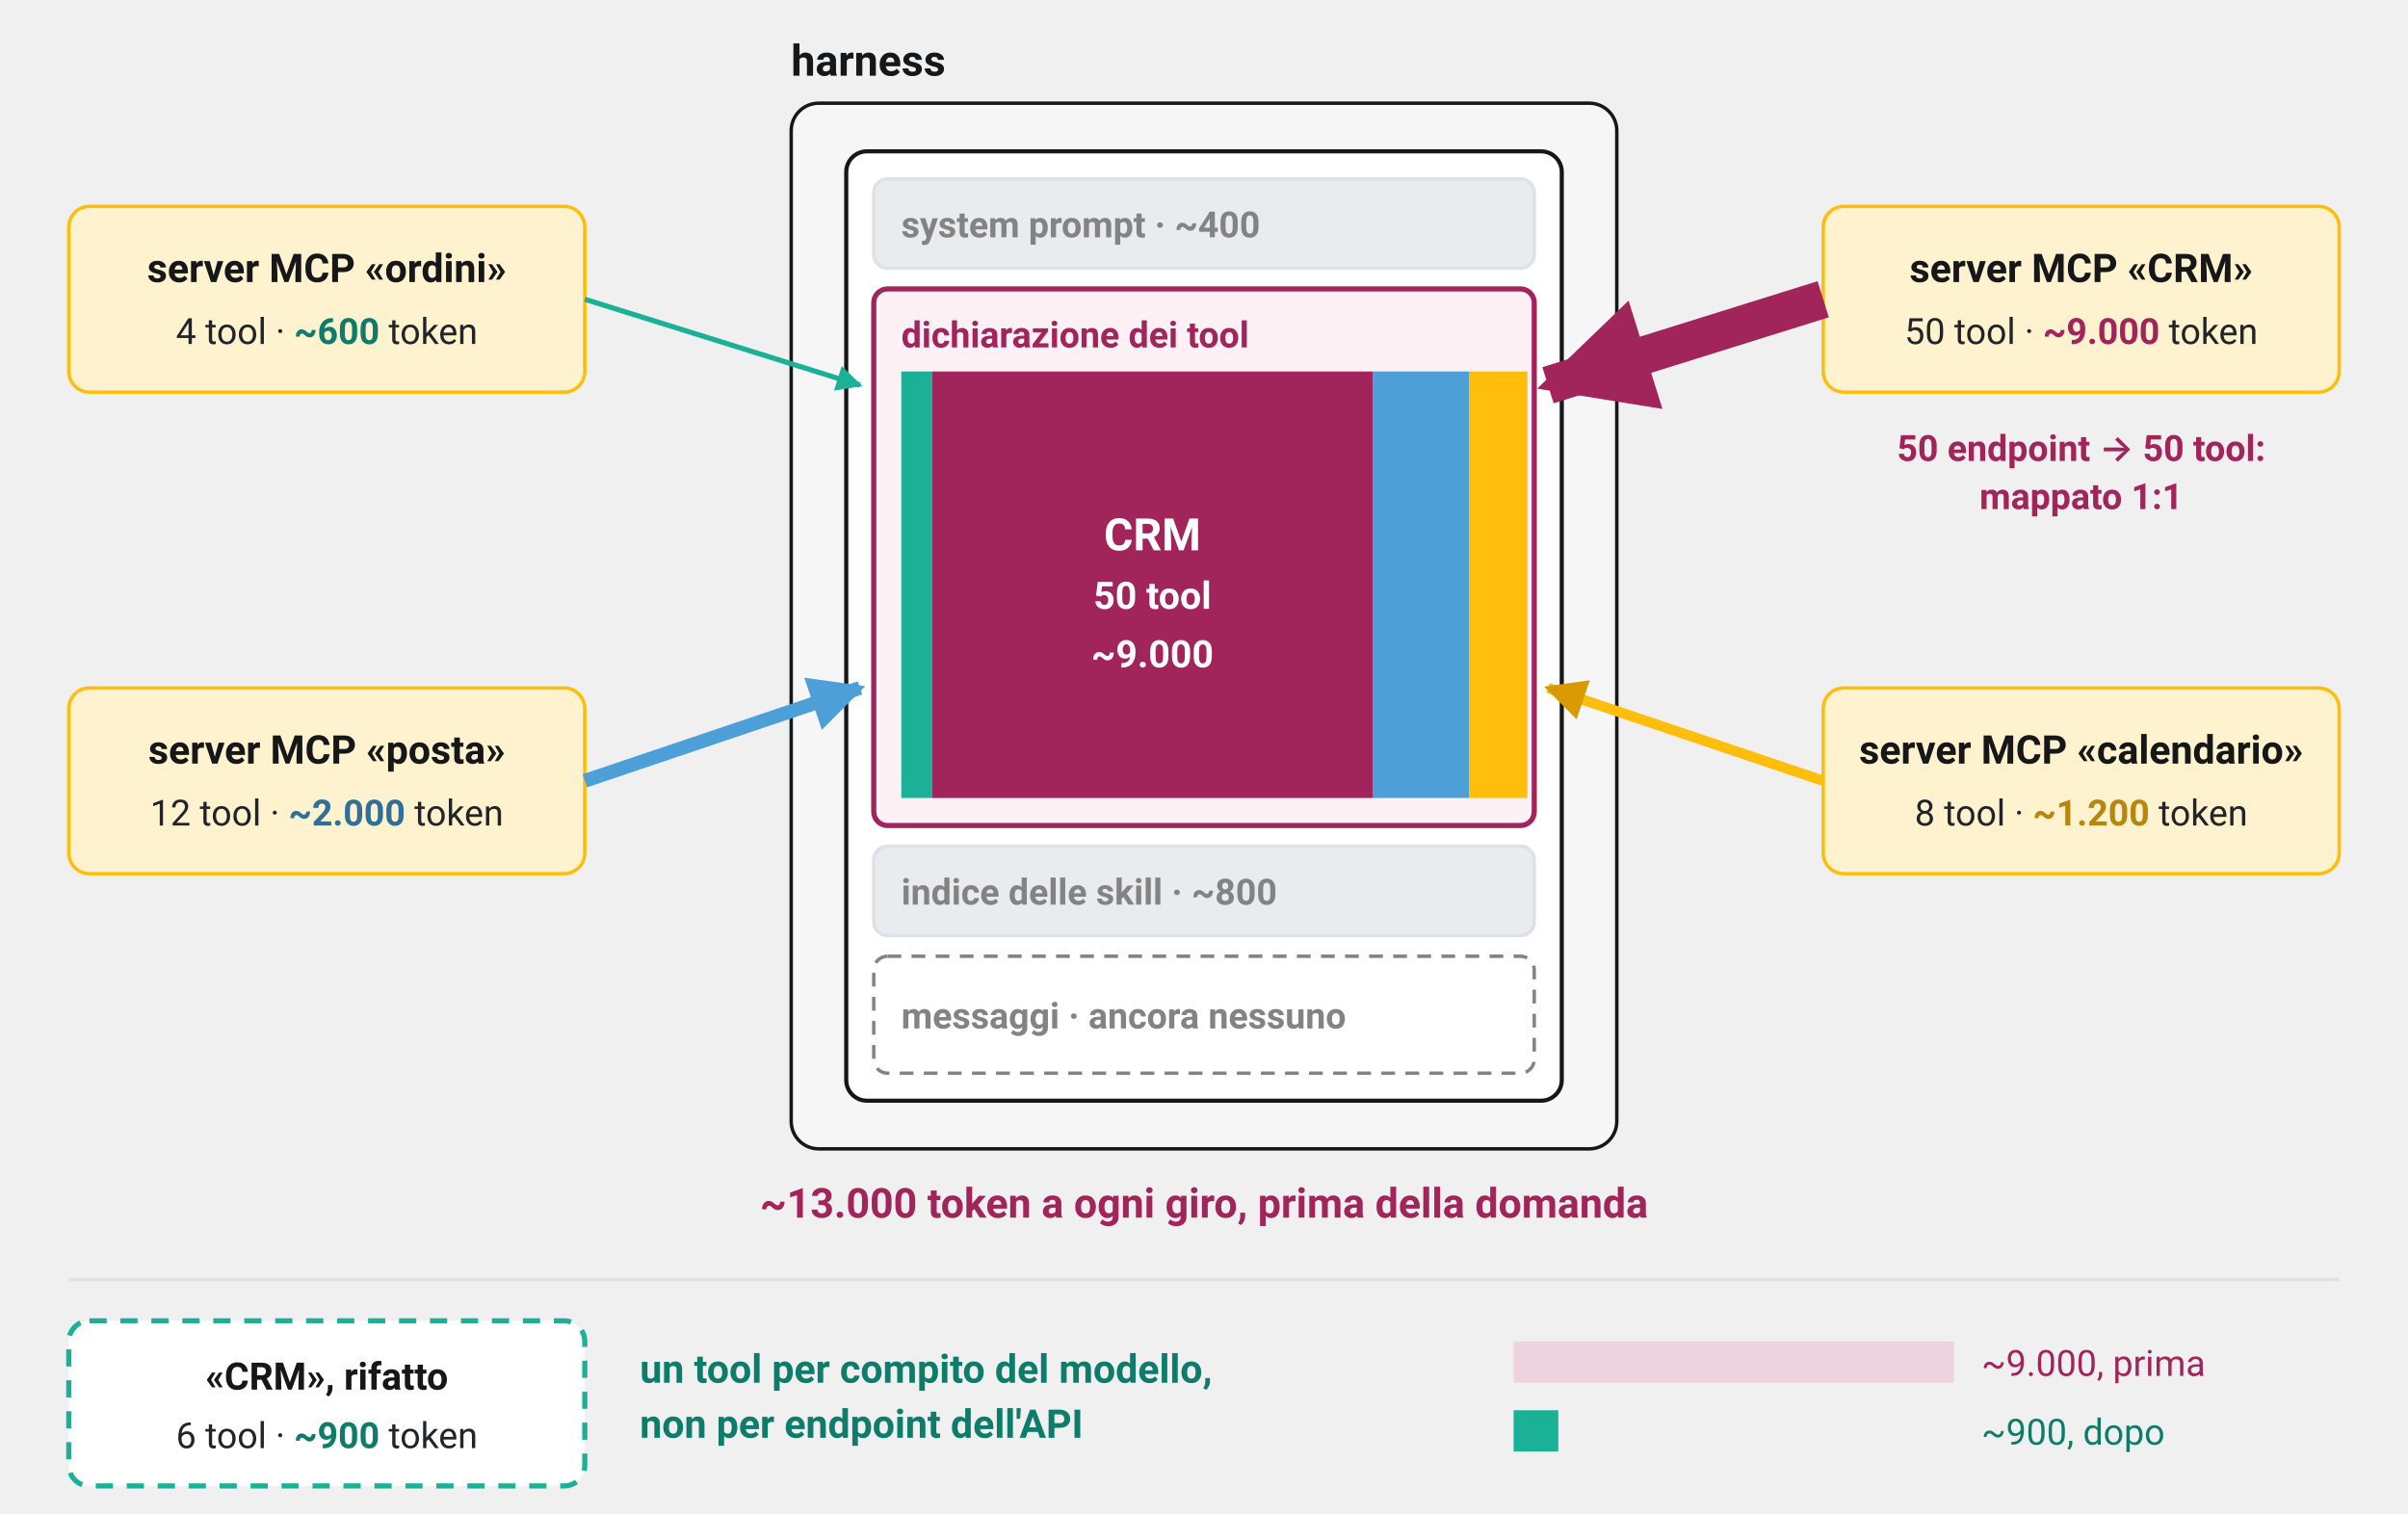
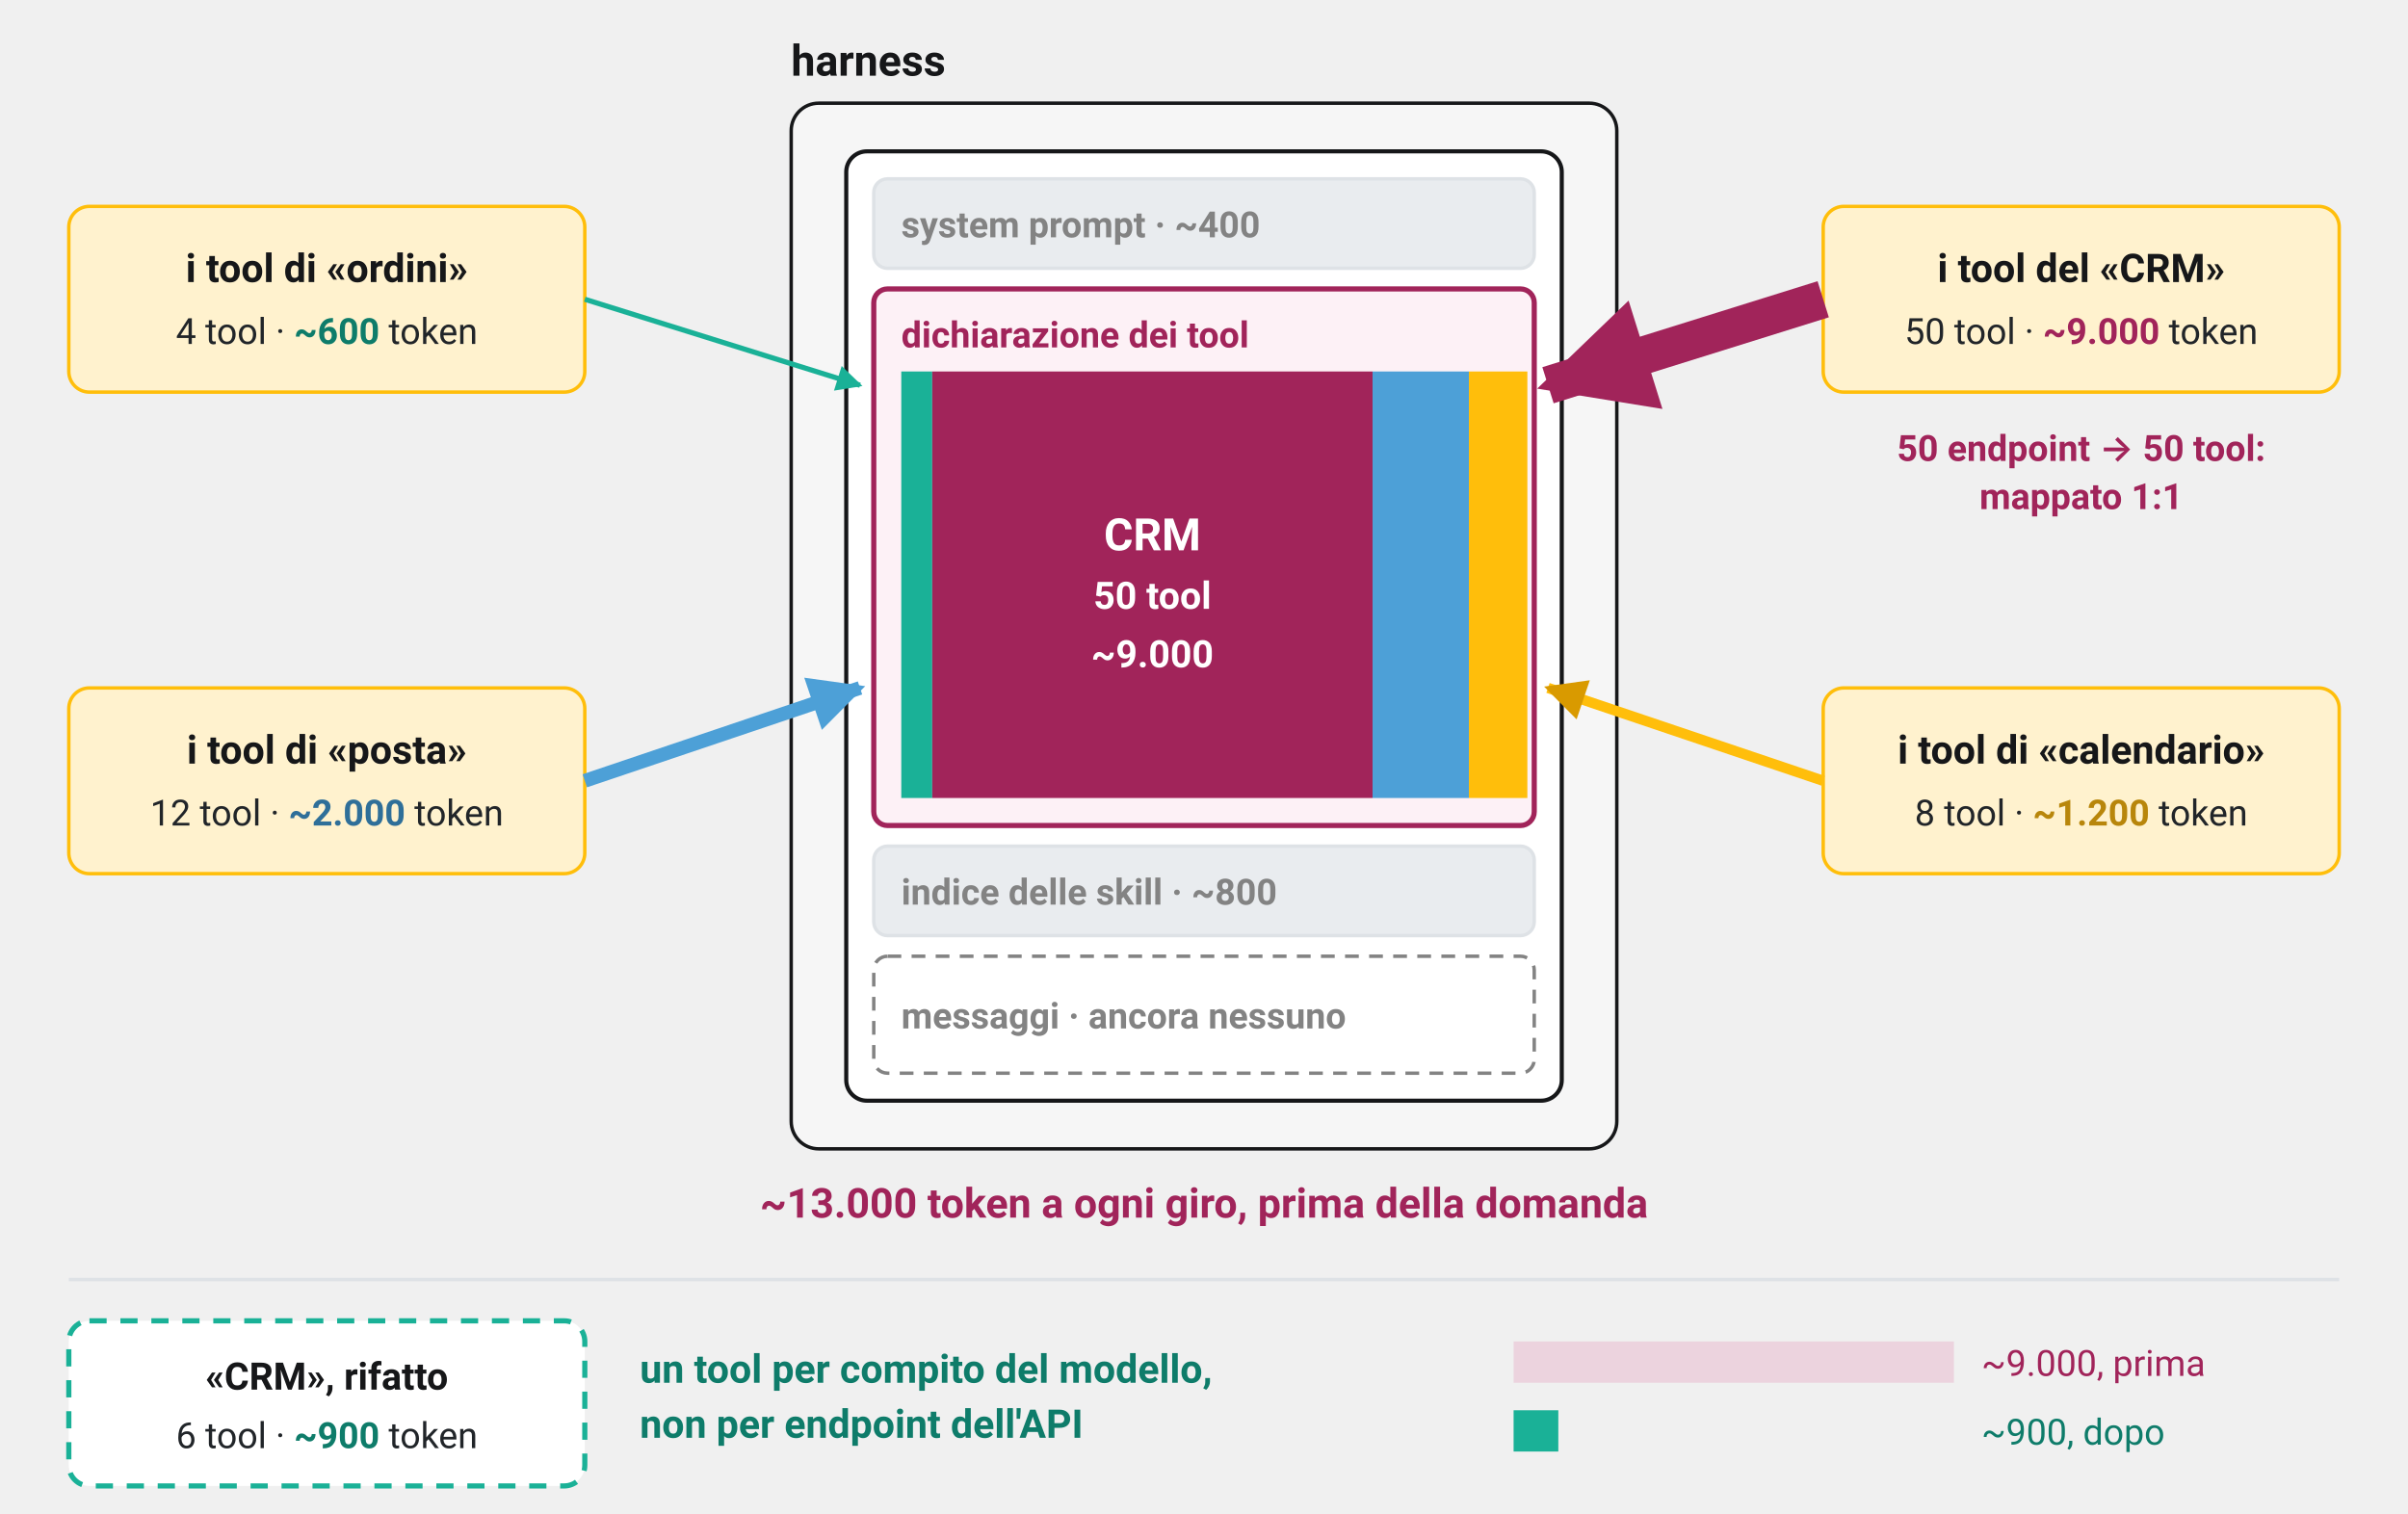
<svg xmlns="http://www.w3.org/2000/svg" viewBox="0 0 700 440" width="700" height="440" role="img" font-family="Poppins, system-ui, -apple-system, 'Segoe UI', Roboto, sans-serif">
  <defs>
    <marker id="mt" viewBox="0 0 10 10" refX="9" refY="5" markerWidth="5" markerHeight="5" orient="auto-start-reverse">
      <path d="M0 0 L10 5 L0 10 z" fill="#1ab197" />
    </marker>
    <marker id="mb" viewBox="0 0 10 10" refX="9" refY="5" markerWidth="3" markerHeight="3" orient="auto-start-reverse">
      <path d="M0 0 L10 5 L0 10 z" fill="#a1245a" />
    </marker>
    <marker id="ml" viewBox="0 0 10 10" refX="9" refY="5" markerWidth="4" markerHeight="4" orient="auto-start-reverse">
      <path d="M0 0 L10 5 L0 10 z" fill="#4da0d7" />
    </marker>
    <marker id="ma" viewBox="0 0 10 10" refX="9" refY="5" markerWidth="4" markerHeight="4" orient="auto-start-reverse">
      <path d="M0 0 L10 5 L0 10 z" fill="#d99a00" />
    </marker>
  </defs>
  <text x="230" y="22" font-size="12.5" font-weight="700" fill="#161719">harness</text>
  <rect x="230" y="30" width="240" height="304" rx="8" fill="#f6f6f6" stroke="#161719" />
  <rect x="246" y="44" width="208" height="276" rx="6" fill="#ffffff" stroke="#161719" stroke-width="1.2" />
  <rect x="254" y="52" width="192" height="26" rx="4" fill="#e9ecef" stroke="#dee2e6" />
  <text x="262" y="69" font-size="10.5" font-weight="600" fill="#838383">system prompt · ~400</text>
  <rect x="254" y="84" width="192" height="156" rx="4" fill="#fdf1f6" stroke="#a1245a" stroke-width="1.5" />
  <text x="262" y="101" font-size="10.5" font-weight="700" fill="#a1245a">dichiarazione dei tool</text>
  <g>
    <rect x="262" y="108" width="9" height="124" fill="#1ab197" />
    <rect x="271" y="108" width="128" height="124" fill="#a1245a" />
    <rect x="399" y="108" width="28" height="124" fill="#4da0d7" />
    <rect x="427" y="108" width="17" height="124" fill="#ffbe0b" />
  </g>
  <g text-anchor="middle" fill="#ffffff" font-weight="700">
    <text x="335" y="160" font-size="13">CRM</text>
    <text x="335" y="177" font-size="11">50 tool</text>
    <text x="335" y="194" font-size="11">~9.000</text>
  </g>
  <rect x="254" y="246" width="192" height="26" rx="4" fill="#e9ecef" stroke="#dee2e6" />
  <text x="262" y="263" font-size="10.5" font-weight="600" fill="#838383">indice delle skill · ~800</text>
  <rect x="254" y="278" width="192" height="34" rx="4" fill="none" stroke="#838383" stroke-dasharray="4 3" />
  <text x="262" y="299" font-size="10.5" font-weight="600" fill="#838383">messaggi · ancora nessuno</text>
  <text x="350" y="354" text-anchor="middle" font-size="12" font-weight="700" fill="#a1245a">~13.000 token a ogni giro, prima della domanda</text>
  <g id="ordini">
    <rect x="20" y="60" width="150" height="54" rx="6" fill="#fff2ce" stroke="#ffbe0b" />
-     <text x="95" y="82" text-anchor="middle" font-size="11.5" font-weight="700" fill="#161719">server MCP «ordini»</text>
+     <text x="95" y="82" text-anchor="middle" font-size="11.5" font-weight="700" fill="#161719">i tool di «ordini»</text>
    <text x="95" y="100" text-anchor="middle" font-size="10.5" fill="#212529">4 tool · <tspan font-weight="700" fill="#0e7c6a">~600</tspan> token</text>
    <line x1="170" y1="87" x2="250" y2="112" stroke="#1ab197" stroke-width="1.5" marker-end="url(#mt)" />
  </g>
  <g id="posta">
    <rect x="20" y="200" width="150" height="54" rx="6" fill="#fff2ce" stroke="#ffbe0b" />
-     <text x="95" y="222" text-anchor="middle" font-size="11.5" font-weight="700" fill="#161719">server MCP «posta»</text>
+     <text x="95" y="222" text-anchor="middle" font-size="11.5" font-weight="700" fill="#161719">i tool di «posta»</text>
    <text x="95" y="240" text-anchor="middle" font-size="10.5" fill="#212529">12 tool · <tspan font-weight="700" fill="#2f6f99">~2.000</tspan> token</text>
    <line x1="170" y1="227" x2="250" y2="200" stroke="#4da0d7" stroke-width="4" marker-end="url(#ml)" />
  </g>
  <g id="crm">
    <rect x="530" y="60" width="150" height="54" rx="6" fill="#fff2ce" stroke="#ffbe0b" />
-     <text x="605" y="82" text-anchor="middle" font-size="11.5" font-weight="700" fill="#161719">server MCP «CRM»</text>
+     <text x="605" y="82" text-anchor="middle" font-size="11.5" font-weight="700" fill="#161719">i tool del «CRM»</text>
    <text x="605" y="100" text-anchor="middle" font-size="10.5" fill="#212529">50 tool · <tspan font-weight="700" fill="#a1245a">~9.000</tspan> token</text>
    <line x1="530" y1="87" x2="450" y2="112" stroke="#a1245a" stroke-width="11" marker-end="url(#mb)" />
    <text x="605" y="134" text-anchor="middle" font-size="10.5" font-weight="600" fill="#a1245a">50 endpoint → 50 tool:</text>
    <text x="605" y="148" text-anchor="middle" font-size="10.5" font-weight="600" fill="#a1245a">mappato 1:1</text>
  </g>
  <g id="calendario">
    <rect x="530" y="200" width="150" height="54" rx="6" fill="#fff2ce" stroke="#ffbe0b" />
-     <text x="605" y="222" text-anchor="middle" font-size="11.5" font-weight="700" fill="#161719">server MCP «calendario»</text>
+     <text x="605" y="222" text-anchor="middle" font-size="11.5" font-weight="700" fill="#161719">i tool di «calendario»</text>
    <text x="605" y="240" text-anchor="middle" font-size="10.5" fill="#212529">8 tool · <tspan font-weight="700" fill="#b8860b">~1.200</tspan> token</text>
    <line x1="530" y1="227" x2="450" y2="200" stroke="#ffbe0b" stroke-width="3" marker-end="url(#ma)" />
  </g>
  <line x1="20" y1="372" x2="680" y2="372" stroke="#dee2e6" />
  <rect x="20" y="384" width="150" height="48" rx="6" fill="#ffffff" stroke="#1ab197" stroke-width="1.5" stroke-dasharray="5 4" />
  <text x="95" y="404" text-anchor="middle" font-size="11" font-weight="700" fill="#161719">«CRM», rifatto</text>
  <text x="95" y="421" text-anchor="middle" font-size="10.5" fill="#212529">6 tool · <tspan font-weight="700" fill="#0e7c6a">~900</tspan> token</text>
  <text x="186" y="402" font-size="11.5" font-weight="600" fill="#0e7c6a">un tool per compito del modello,</text>
  <text x="186" y="418" font-size="11.5" font-weight="600" fill="#0e7c6a">non per endpoint dell'API</text>
  <rect x="440" y="390" width="128" height="12" fill="#ecd3de" />
  <text x="576" y="400" font-size="10.5" fill="#a1245a">~9.000, prima</text>
  <rect x="440" y="410" width="13" height="12" fill="#1ab197" />
  <text x="576" y="420" font-size="10.5" fill="#0e7c6a">~900, dopo</text>
</svg>
